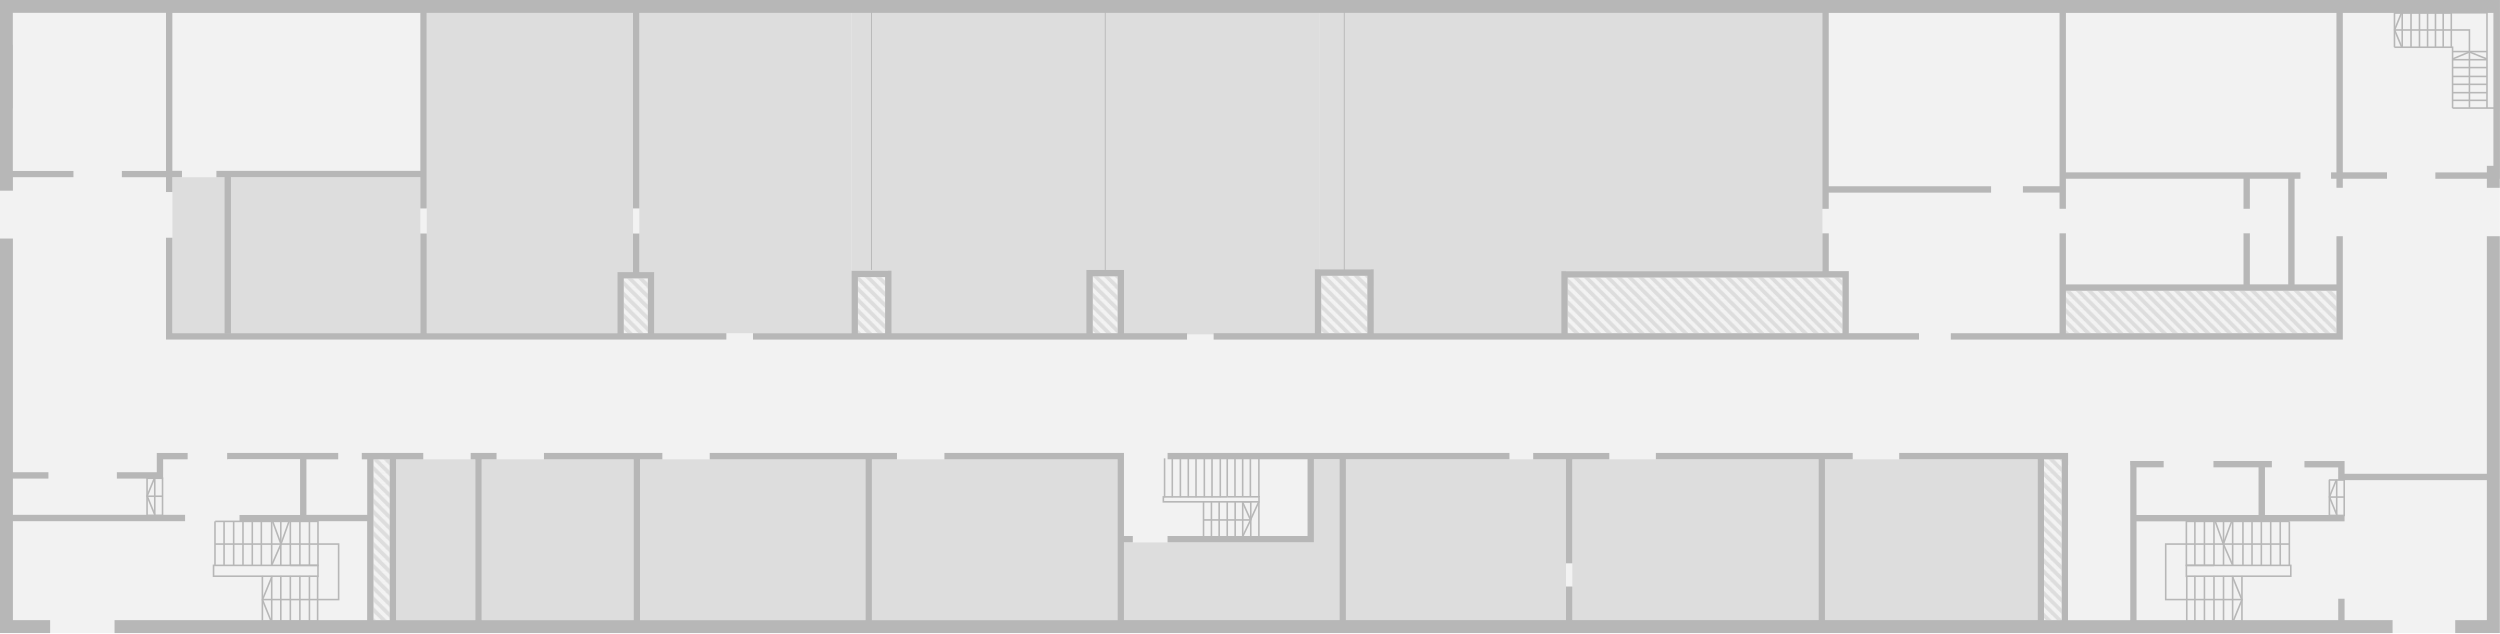
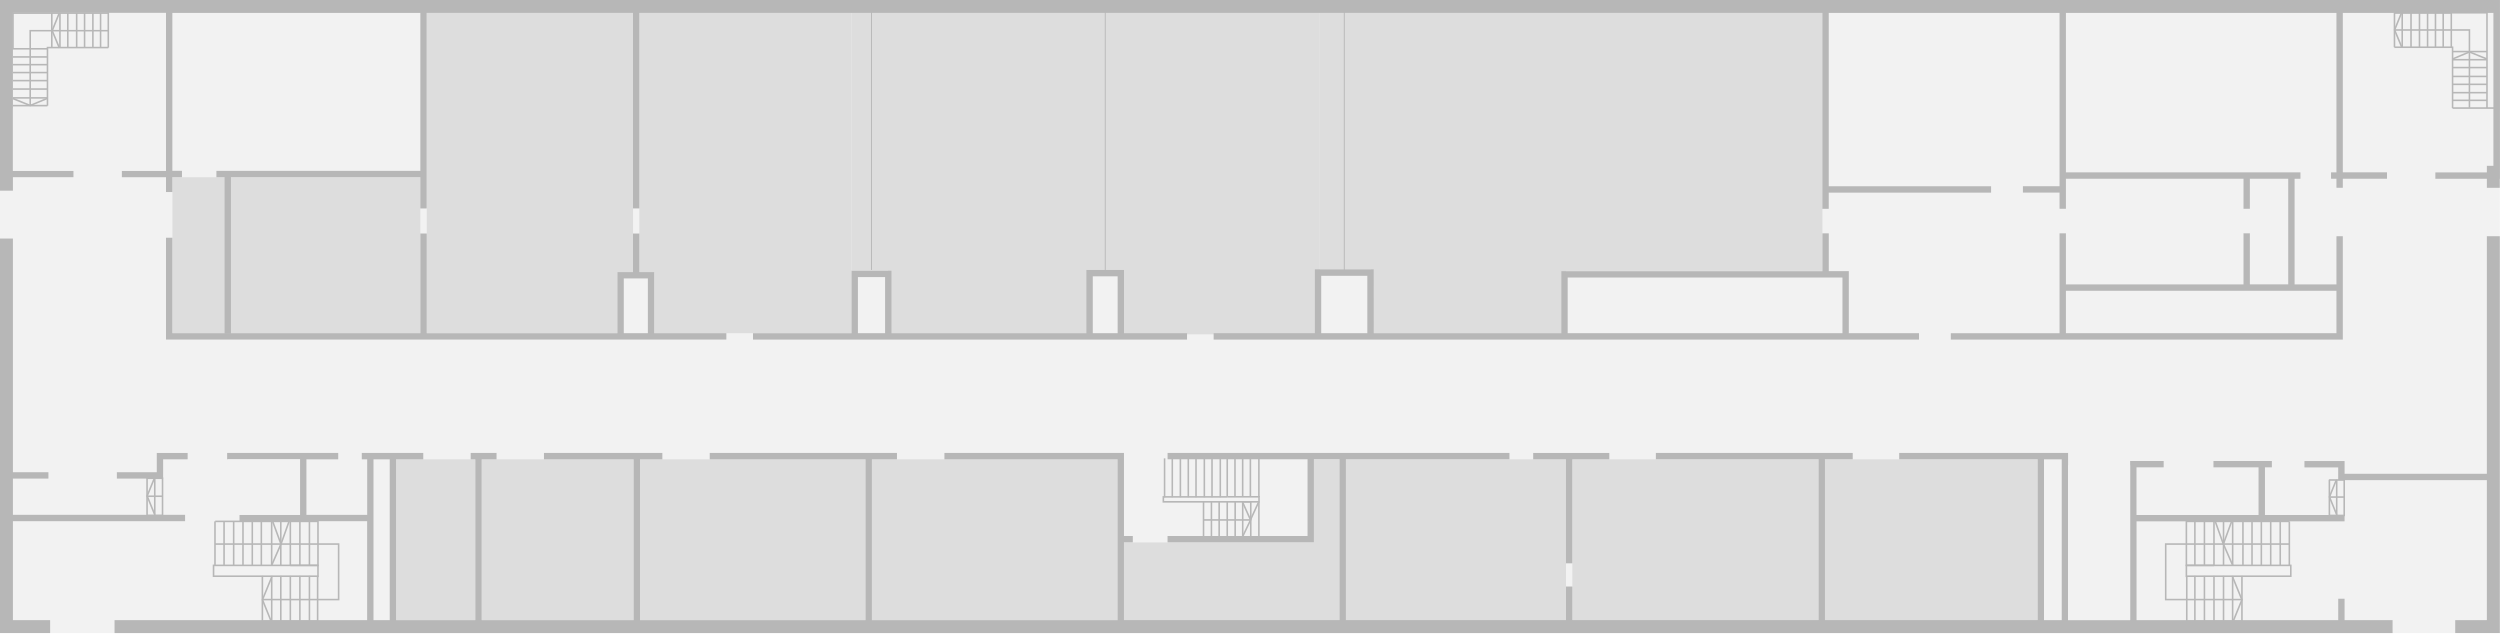
<svg xmlns="http://www.w3.org/2000/svg" id="Livello_1" data-name="Livello 1" viewBox="0 0 5500 1392.7">
  <defs>
-     <pattern id="locale_tecnico_0000004920138089" data-name="locale tecnico 0000004920138089" width="57" height="57" patternTransform="matrix(-0.42, 0, 0, 0.42, -69887.94, 49542.06)" patternUnits="userSpaceOnUse" viewBox="0 0 57 57">
+     <pattern id="locale_tecnico_0000007874654138" data-name="locale tecnico 0000007874654138" width="57" height="57" patternTransform="matrix(-0.42, 0, 0, 0.42, -93047.27, 68122.97)" patternUnits="userSpaceOnUse" viewBox="0 0 57 57">
+       <rect width="57" height="57" style="fill:none" />
+       <rect width="57" height="57" style="fill:none" />
+       <rect width="57" height="57" style="fill:none" />
+       <rect width="57" height="57" style="fill:none" />
      <rect width="57" height="57" style="fill:none" />
      <rect width="57" height="57" style="fill:none" />
      <rect width="57" height="57" style="fill:none" />
      <rect width="57" height="57" style="fill:none" />
      <rect width="57" height="57" style="fill:none" />
      <rect width="57" height="57" style="fill:none" />
      <rect width="57" height="57" style="fill:none" />
      <rect width="57" height="57" style="fill:none" />
      <rect width="57" height="57" style="fill:none" />
      <rect width="57" height="57" style="fill:none" />
      <rect width="57" height="57" style="fill:none" />
      <rect width="57" height="57" style="fill:none" />
      <rect width="57" height="57" style="fill:none" />
      <rect width="57" height="57" style="fill:none" />
      <rect width="57" height="57" style="fill:none" />
      <rect width="57" height="57" style="fill:none" />
      <rect width="57" height="57" style="fill:none" />
      <rect width="57" height="57" style="fill:none" />
      <rect x="53" y="-53" width="60" height="58" style="fill:#f2f2f2" />
      <line x1="57" x2="114" y2="-57" style="fill:none;stroke:#ddd;stroke-linecap:square;stroke-linejoin:round;stroke-width:20px" />
      <rect x="-4" y="-53" width="60" height="58" style="fill:#f2f2f2" />
      <line x2="57" y2="-57" style="fill:none;stroke:#ddd;stroke-linecap:square;stroke-linejoin:round;stroke-width:20px" />
      <line x1="-57" y2="-57" style="fill:none;stroke:#ddd;stroke-linecap:square;stroke-linejoin:round;stroke-width:20px" />
      <rect x="53" y="4" width="60" height="58" style="fill:#f2f2f2" />
      <line x1="57" y1="57" x2="114" style="fill:none;stroke:#ddd;stroke-linecap:square;stroke-linejoin:round;stroke-width:20px" />
      <rect x="-4" y="4" width="60" height="58" style="fill:#f2f2f2" />
      <line y1="57" x2="57" style="fill:none;stroke:#ddd;stroke-linecap:square;stroke-linejoin:round;stroke-width:20px" />
      <line x1="-57" y1="57" style="fill:none;stroke:#ddd;stroke-linecap:square;stroke-linejoin:round;stroke-width:20px" />
      <line x1="57" y1="114" x2="114" y2="57" style="fill:none;stroke:#ddd;stroke-linecap:square;stroke-linejoin:round;stroke-width:20px" />
      <line y1="114" x2="57" y2="57" style="fill:none;stroke:#ddd;stroke-linecap:square;stroke-linejoin:round;stroke-width:20px" />
      <line x1="-57" y1="114" y2="57" style="fill:none;stroke:#ddd;stroke-linecap:square;stroke-linejoin:round;stroke-width:20px" />
    </pattern>
  </defs>
  <polygon id="background" points="5499.6 393.3 5499.6 1042.3 5499.6 1056.3 5499.6 1364.3 5499.6 1392.7 5471.1 1392.7 5163.5 1392.7 0 1392.7 0 0 5500 0 5499.6 393.3" style="fill:#f2f2f2" />
  <polygon points="2472.8 1364.3 2472.8 1193.3 2876.6 1193.3 2890.6 1193.3 2890.6 1179.3 2890.6 1010.5 2947.1 1010.5 2947.1 1364.3 2472.8 1364.3" style="fill:#ddd" />
-   <polygon id="locale_tecnico" data-name="locale tecnico" points="4496.7 1364.3 4496.7 1010.5 4535.7 1010.5 4535.7 1111.4 4535.7 1125.4 4535.7 1364.3 4496.7 1364.3" style="fill:url(#locale_tecnico_0000004920138089)" />
-   <polygon id="locale_tecnico-2" data-name="locale tecnico-2" points="821.7 1364.3 821.7 1010.5 857.4 1010.5 857.4 1364.3 832.9 1364.3 821.7 1364.3" style="fill:url(#locale_tecnico_0000004920138089)" />
-   <polygon id="locale_tecnico-4" data-name="locale tecnico-4" points="4545.1 733.1 4545.1 639.7 4935.7 639.7 4949.8 639.7 5034.2 639.7 5048.2 639.7 5140.2 639.7 5140.2 733.1 4626.5 733.1 4612.5 733.1 4545.1 733.1" style="fill:url(#locale_tecnico_0000004920138089)" />
-   <rect id="locale_tecnico-5" data-name="locale tecnico-5" x="3448.9" y="610.5" width="604.5" height="122.6" style="fill:url(#locale_tecnico_0000004920138089)" />
-   <rect id="locale_tecnico-6" data-name="locale tecnico-6" x="2906.7" y="606.6" width="101.4" height="126.4" style="fill:url(#locale_tecnico_0000004920138089)" />
-   <rect id="locale_tecnico-7" data-name="locale tecnico-7" x="1887.4" y="609.6" width="59.8" height="123.5" style="fill:url(#locale_tecnico_0000004920138089)" />
-   <polyline id="locale_tecnico-8" data-name="locale tecnico-8" points="2404.1 607.9 2458.8 607.9 2458.8 733.1 2404.1 733.1" style="fill:url(#locale_tecnico_0000004920138089)" />
-   <polyline id="locale_tecnico-9" data-name="locale tecnico-9" points="1372.3 612.6 1392.7 612.6 1406.7 612.6 1425.3 612.6 1425.3 733.1 1372.3 733.1" style="fill:url(#locale_tecnico_0000004920138089)" />
-   <rect id="senza_codice" data-name="senza codice" x="5048.2" y="393.3" width="92.1" height="232.4" style="fill:#f2f2f2" />
-   <polygon id="senza_codice-2" data-name="senza codice-2" points="4023.2 409.8 4023.2 28.4 4531 28.4 4531 379.2 4531 393.3 4531 409.8 4023.2 409.8" style="fill:#f2f2f2" />
+   <polygon id="locale_tecnico" data-name="locale tecnico" points="4496.7 1364.3 4496.7 1010.5 4535.7 1010.5 4535.7 1111.4 4535.7 1125.4 4535.7 1364.3 4496.7 1364.3" style="fill:url(#locale_tecnico_0000007874654138)" />
+   <polygon id="locale_tecnico-2" data-name="locale tecnico-2" points="821.7 1364.3 821.7 1010.5 857.4 1010.5 857.4 1364.3 832.9 1364.3 821.7 1364.3" style="fill:url(#locale_tecnico_0000007874654138)" />
+   <polygon id="locale_tecnico-4" data-name="locale tecnico-4" points="4545.1 733.1 4545.1 639.7 4935.7 639.7 4949.8 639.7 5034.2 639.7 5048.2 639.7 5140.2 639.7 5140.2 733.1 4626.5 733.1 4612.5 733.1 4545.1 733.1" style="fill:url(#locale_tecnico_0000007874654138)" />
+   <rect id="locale_tecnico-5" data-name="locale tecnico-5" x="3448.9" y="610.5" width="604.5" height="122.6" style="fill:url(#locale_tecnico_0000007874654138)" />
+   <rect id="locale_tecnico-6" data-name="locale tecnico-6" x="2906.7" y="606.6" width="101.4" height="126.4" style="fill:url(#locale_tecnico_0000007874654138)" />
+   <rect id="locale_tecnico-7" data-name="locale tecnico-7" x="1887.4" y="609.6" width="59.8" height="123.5" style="fill:url(#locale_tecnico_0000007874654138)" />
+   <polyline id="locale_tecnico-8" data-name="locale tecnico-8" points="2404.1 607.9 2458.8 607.9 2458.8 733.1 2404.1 733.1" style="fill:url(#locale_tecnico_0000007874654138)" />
+   <polyline id="locale_tecnico-9" data-name="locale tecnico-9" points="1372.3 612.6 1392.7 612.6 1406.7 612.6 1425.3 612.6 1425.3 733.1 1372.3 733.1" style="fill:url(#locale_tecnico_0000007874654138)" />
  <g class="clickable" id="A2-0-20" data-name="customclass A2-0-20">
    <rect x="2472.8" y="1194.6" width="416.3" height="169.6" style="fill:none" />
  </g>
+   <g class="clickable" id="A2-0-19-Z" data-name="customclass A2-0-19-Z">
+     <polygon points="379.3 733.1 379.3 389.9 495 389.9 495 733.1 379.3 733.1" style="fill:#ddd" />
+   </g>
  <g class="clickable" id="A2-0-19" data-name="customclass A2-0-19">
    <polygon points="507.8 733.1 507.8 389.9 924.8 389.9 924.8 733.1 507.8 733.1" style="fill:#ddd" />
  </g>
-   <g id="senza-codice-x">
-     <polygon points="379.3 733.1 379.3 389.9 495 389.9 495 733.1 379.3 733.1" style="fill:#ddd" />
-   </g>
  <g class="clickable" id="A2-0-18" data-name="customclass A2-0-18">
    <polygon points="4545.1 379.2 4545.1 28.4 5140.2 28.4 5140.2 379.2 5048.2 379.2 5034.2 379.2 4949.8 379.2 4935.7 379.2 4545.1 379.2" style="fill:#f2f2f2" />
  </g>
  <g class="clickable" id="A2-0-17" data-name="customclass A2-0-17">
    <polygon points="379.2 375.8 379.2 28.4 924.8 28.4 924.8 375.8 481.9 375.8 467.9 375.8 379.2 375.8" style="fill:#f2f2f2" />
  </g>
  <g class="clickable" id="A2-0-16" data-name="customclass A2-0-16">
    <polygon points="28.4 747 28.4 389.9 365.2 389.9 365.2 747 28.4 747" style="fill:#f2f2f2" />
  </g>
  <g class="clickable" id="A2-0-13" data-name="customclass A2-0-13">
    <rect id="traccia" x="2472.8" y="785" width="474.3" height="173.7" style="fill:none" />
  </g>
  <g class="clickable" id="A2-0-12" data-name="customclass A2-0-12">
    <polygon points="4700.4 1111.4 4700.4 1028.3 4968.8 1028.3 4968.8 1133.1 4700.4 1133.1 4700.4 1125.4 4700.4 1111.4" style="fill:#f2f2f2" />
  </g>
  <g class="clickable" id="A2-0-11-B" data-name="customclass A2-0-11-B">
    <polygon points="4982.9 1133.1 4982.9 1028.3 5144 1028.3 5144 1042.3 5144 1056.3 5144 1133.1 4982.9 1133.1" style="fill:#f2f2f2" />
  </g>
+   <g class="clickable" id="A2-0-11" data-name="customclass A2-0-11">
+     <polygon points="5158.1 1133.1 5158.1 1056.3 5471.1 1056.3 5471.1 1364.3 5158.1 1364.3 5158.1 1147 5158.1 1133.1" style="fill:#f2f2f2" />
+   </g>
  <g class="clickable" id="A2-0-06" data-name="customclass A2-0-06">
    <polygon points="938.8 375.8 938.8 28.4 1392.7 28.4 1392.7 598.6 1372.3 598.6 1358.4 598.6 1358.4 612.6 1358.4 733.1 938.8 733.1 938.8 634.2 938.8 620.2 938.8 389.9 938.8 375.8" style="fill:#ddd" />
  </g>
+   <g class="clickable" id="A2-0-05-D" data-name="customclass A2-0-05-D">
+     <polygon id="a" points="1406.6 28.4 1873.4 28.4 1873.4 733 1439.3 733 1439.3 598.6 1406.6 598.6 1406.6 28.4" style="fill:#ddd" />
+   </g>
+   <g class="clickable" id="A2-0-05-C" data-name="customclass A2-0-05-C">
+     <rect id="tracciato" x="1953.5" y="28.4" width="441.7" height="704.6" style="fill:#ddd" />
+   </g>
+   <g class="clickable" id="A2-0-05-B" data-name="customclass A2-0-05-B">
+     <rect id="tracciato-2" x="2461.9" y="28.4" width="441.7" height="707.1" style="fill:#ddd" />
+   </g>
+   <g class="clickable" id="A2-0-05-A" data-name="customclass A2-0-05-A">
+     <polygon id="tracciato-3" points="4009.3 28.4 3445.1 28.4 3390.3 28.4 3016.3 28.4 3016.3 735.5 3445.1 735.5 3445.1 596 4009.3 596 4009.3 28.4" style="fill:#ddd" />
+   </g>
+   <g class="clickable" id="A2-0-04-Z" data-name="customclass A2-0-04-Z">
+     <polygon id="senza_codice-2" data-name="senza codice-2" points="4023.2 409.8 4023.2 28.4 4531 28.4 4531 379.2 4531 393.3 4531 409.8 4023.2 409.8" style="fill:#f2f2f2" />
+   </g>
  <g class="clickable" id="A2-0-04" data-name="customclass A2-0-04">
    <polygon points="4023.2 596.4 4023.2 423.8 4531 423.8 4531 733.1 4067.4 733.1 4067.4 610.5 4067.4 596.4 4053.4 596.4 4023.2 596.4" style="fill:#f2f2f2" />
  </g>
+   <g class="clickable" id="A2-0-03-Z" data-name="customclass A2-0-03-Z">
+     <rect id="senza_codice" data-name="senza codice" x="5048.2" y="393.3" width="92.1" height="232.4" style="fill:#f2f2f2" />
+   </g>
  <g class="clickable" id="A2-0-03-B" data-name="customclass A2-0-03-B">
    <rect x="4949.8" y="393.3" width="84.4" height="232.4" style="fill:#f2f2f2" />
  </g>
  <g class="clickable" id="A2-0-03-A" data-name="customclass A2-0-03-A">
    <polygon points="4545.1 409.8 4545.1 393.3 4935.7 393.3 4935.7 625.7 4545.1 625.7 4545.1 423.8 4545.1 409.8" style="fill:#f2f2f2" />
  </g>
  <g class="clickable" id="A2-0-02-D" data-name="customclass A2-0-02-D">
    <polygon points="871.3 1364.3 871.3 1010.5 1045.7 1010.5 1045.7 1364.3 926 1364.3 871.3 1364.3" style="fill:#ddd" />
  </g>
  <g class="clickable" id="A2-0-02-C" data-name="customclass A2-0-02-C">
    <rect x="1059.7" y="1010.5" width="334.3" height="353.8" style="fill:#ddd" />
  </g>
  <g class="clickable" id="A2-0-02-B" data-name="customclass A2-0-02-B">
    <rect x="1408" y="1010.5" width="496.3" height="353.8" style="fill:#ddd" />
  </g>
  <g class="clickable" id="A2-0-02-A" data-name="customclass A2-0-02-A">
    <polygon points="1918.3 1364.3 1918.3 1010.5 2458.8 1010.5 2458.8 1179.3 2458.8 1193.3 2458.8 1364.3 1918.3 1364.3" style="fill:#ddd" />
  </g>
  <g class="clickable" id="A2-0-01-C" data-name="customclass A2-0-01-C">
    <rect x="2961" y="1010.5" width="484.1" height="353.8" style="fill:#ddd" />
  </g>
  <g class="clickable" id="A2-0-01-B" data-name="customclass A2-0-01-B">
    <rect x="3459.1" y="1010.5" width="541.7" height="353.8" style="fill:#ddd" />
  </g>
  <g class="clickable" id="A2-0-01-A" data-name="customclass A2-0-01-A">
    <rect x="4014.8" y="1010.5" width="467.9" height="353.8" style="fill:#ddd" />
  </g>
-   <g class="clickable" id="A2-0-05-D" data-name="customclass A2-0-05-D">
-     <polygon id="a" points="1406.6 28.4 1873.4 28.4 1873.4 733 1439.3 733 1439.3 598.6 1406.6 598.6 1406.6 28.4" style="fill:#ddd" />
-   </g>
-   <g class="clickable" id="A2-0-05-C" data-name="customclass A2-0-05-C">
-     <rect id="tracciato" x="1953.5" y="28.4" width="441.7" height="704.6" style="fill:#ddd" />
-   </g>
-   <g class="clickable" id="A2-0-05-B" data-name="customclass A2-0-05-B">
-     <rect id="tracciato-2" data-name="tracciato" x="2461.9" y="28.4" width="441.7" height="707.1" style="fill:#ddd" />
-   </g>
-   <g class="clickable" id="A2-0-05-A" data-name="customclass A2-0-05-A">
-     <polygon id="tracciato-3" data-name="tracciato" points="4009.3 28.4 3445.1 28.4 3390.3 28.4 3016.3 28.4 3016.3 735.5 3445.1 735.5 3445.1 596 4009.3 596 4009.3 28.4" style="fill:#ddd" />
-   </g>
-   <g class="clickable" id="A2-0-11" data-name="customclass A2-0-11">
-     <polygon points="5158.1 1133.1 5158.1 1056.3 5471.1 1056.3 5471.1 1364.3 5158.1 1364.3 5158.1 1147 5158.1 1133.1" style="fill:#f2f2f2" />
-   </g>
-   <rect x="1873.4" y="28.4" width="87.8" height="567.1" style="fill:#ddd" />
-   <rect x="2387.5" y="28.4" width="87.8" height="567.1" style="fill:#ddd" />
-   <rect x="2903.2" y="28.4" width="123.2" height="564.2" style="fill:#ddd" />
-   <g id="walls">
-     <path d="M379.2,523h-14V747H1598V733H1439.3V598.6h-32.7V513.8h-14v84.8h-34.3V733.1H938.8V513.7h-14V733H379.2Zm993.1,89.5h53V733h-53Z" transform="translate(0 0)" style="fill:#b7b7b7" />
-     <polygon points="28.4 1392.7 110.3 1392.7 110.3 1364.3 71.7 1364.3 28.4 1364.3 28.4 1146.6 407.2 1146.6 407.2 1132.6 28.4 1132.6 28.4 1052.9 106.5 1052.9 106.5 1038.9 28.4 1038.9 28.4 524.8 0 524.8 0 1038.9 0 1052.9 0 1136.4 0 1150.5 0 1364.3 0 1392.7 28.4 1392.7" style="fill:#b7b7b7" />
-     <polygon points="3459.1 1239.3 3459.1 1010.5 3540.5 1010.5 3540.5 996.5 3459.1 996.5 3445.1 996.5 3373 996.5 3373 1010.5 3445.1 1010.5 3445.1 1239.3 3459.1 1239.3" style="fill:#b7b7b7" />
-     <path d="M857.4,1364.3H821.7V1010.5h35.7Zm3692.4-252.9v-115H4178.2v14h304.6v353.8H4014.9V1010.4H4076v-14H3642.9v14h358v353.8H3459.2v-73.8h-14v73.8H2961V1010.4h359.8v-14H2568.7v14h307.9v168.8h-308v14h322V1010.3H2947v353.8H2472.7V1193.2h19.5v-14h-19.5V996.5h-395v14h381v353.8H1918.2V1010.5h55.1v-14H1561.4v14h342.8v353.8H1408V1010.5h49.2v-14H1196.7v14H1394v353.8H1059.7V1010.5h32.7v-14h-56.9v14h10.2v353.8H871.3V1010.5h59.9v-14H795.9v14h11.9v122.2H674.1V1010.5h70v-14H499.7v14H660.1v122.2H526.9v14H807.7v217.6H252v28.4H5263.7v-28.4H5158.1v-47.1h-14v47.1H4700.4V1147h457.7v-14H4982.9V1028.2h15.2v-14H4869.6v14h99.2V1133H4700.3V1028.2h59.8v-14h-73.8v350H4549.7l.1-252.8Zm-53-100.9h39v353.8h-39Z" transform="translate(0 0)" style="fill:#b7b7b7" />
-     <polygon points="5471.1 1042.3 5158.1 1042.3 5158.1 1028.3 5158.1 1014.3 5144 1014.3 5069.8 1014.3 5069.8 1028.3 5144 1028.3 5144 1042.3 5144 1056.3 5158.1 1056.3 5166.5 1056.3 5471.1 1056.3 5471.1 1364.3 5401.5 1364.3 5401.5 1392.7 5471.1 1392.7 5499.6 1392.7 5499.6 1364.3 5499.6 1056.3 5499.6 1042.3 5499.6 519.7 5471.1 519.7 5471.1 1042.3" style="fill:#b7b7b7" />
-     <path d="M28.4,419.5V389.8H161.6v-14H28.4V28.4H365.2V375.9H268.1v14h97.1v32.6h14V389.8h21.1v-14H379.2V28.4H924.8V375.9H476.1v14h18V734.5h14V389.8H924.7v68.8h14V28.4h453.9V458.5h14V28.4H4009.2v431h14V423.8h357.2v-14H4023.2V28.4H4531V409.7h-80.6v14H4531v35.6h14V393.2h390.7v66.1h14V393.2h84.4V625.6h-84.4V513.3h-14V625.7H4545V513.3h-14V733.1H4291.8v14h862.4V519.7h-14v106h-92.1V393.3H5061V379.2H4545V28.4h595.2V379.2h-11.9v14h11.9v19.9h14V393.2h97.2V379.1h-97.2V28.4h331.3V364.8h-14.4v14.5H5357.8v14h113.3v19.9h28.4V393.3h.4V0H0V419.5ZM5140.2,639.7V733H4545V639.7Z" transform="translate(0 0)" style="fill:#b7b7b7" />
-     <path d="M3022.1,592.6H2892.7V733.1H2670v14H4221.8v-14H4067.4V596.5h-44.1V513.4h-14v83.2H3435V733.2H3022.2l-.1-140.6Zm-14,140.5H2906.7V606.7h101.4Zm440.8-122.6h604.5V733H3448.9Z" transform="translate(0 0)" style="fill:#b7b7b7" />
-     <path d="M1961.2,595.6h-87.8V733.1H1656.6v14h954.9v-14H2472.8V593.9h-82.7V733H1961.2V595.6Zm-14,137.4h-59.8V609.6h59.8Zm456.9-125.1h54.7V733h-54.7Z" transform="translate(0 0)" style="fill:#b7b7b7" />
-     <polygon points="344.9 1010.5 344.9 1038.9 257.1 1038.9 257.1 1052.9 344.9 1052.9 358.9 1052.9 358.9 1038.9 358.9 1010.5 412.8 1010.5 412.8 996.5 358.9 996.5 344.9 996.5 344.9 1010.5" style="fill:#b7b7b7" />
-   </g>
-   <line x1="5267.7" y1="28" x2="5392.8" y2="28" style="fill:none;stroke:#b7b7b7;stroke-miterlimit:10;stroke-width:5px" />
-   <line x1="28" y1="98.6" x2="28" y2="237.8" style="fill:none;stroke:#b7b7b7;stroke-miterlimit:10;stroke-width:5px" />
-   <line x1="103.7" y1="130.7" x2="103.7" y2="237.8" style="fill:none;stroke:#b7b7b7;stroke-miterlimit:10;stroke-width:5px" />
-   <rect x="27.8" y="112.6" width="38.6" height="3.5" style="fill:#b7b7b7" />
-   <rect x="64.8" y="114.5" width="3.5" height="122.6" style="fill:#b7b7b7" />
-   <rect x="45.71" y="86.04" width="3.5" height="40.9" transform="translate(-69.09 109.3) rotate(-67.36)" style="fill:#b7b7b7" />
-   <rect x="27.8" y="129.6" width="75.9" height="3.5" style="fill:#b7b7b7" />
-   <rect x="27.8" y="146.9" width="75.9" height="3.5" style="fill:#b7b7b7" />
-   <rect x="27.8" y="166.4" width="75.9" height="3.5" style="fill:#b7b7b7" />
-   <rect x="27.8" y="183.8" width="75.9" height="3.5" style="fill:#b7b7b7" />
-   <rect x="27.8" y="202.1" width="75.9" height="3.5" style="fill:#b7b7b7" />
-   <rect x="27.8" y="219" width="75.9" height="3.5" style="fill:#b7b7b7" />
-   <rect x="27.8" y="236" width="75.9" height="3.5" style="fill:#b7b7b7" />
-   <polygon points="103.7 131.6 66.6 116.2 29.1 131.3 27.8 128 66.6 112.4 105 128.4 103.7 131.6" style="fill:#b7b7b7" />
-   <polygon points="5159 1135.7 5125.1 1135.7 5125.1 1132.2 5155.5 1132.2 5155.5 1057.7 5124.2 1057.7 5124.2 1054.2 5159 1054.2 5159 1135.7" style="fill:#b7b7b7" />
-   <rect x="5124.2" y="1091.8" width="32.7" height="3.5" style="fill:#b7b7b7" />
-   <rect x="5122.9" y="1055.3" width="3.5" height="79.3" style="fill:#b7b7b7" />
-   <rect x="5139" y="1055.3" width="3.5" height="79.3" style="fill:#b7b7b7" />
-   <polygon points="5139.2 1133.2 5122.9 1093.2 5138 1056 5141.2 1057.3 5126.7 1093.2 5142.4 1131.8 5139.2 1133.2" style="fill:#b7b7b7" />
-   <polygon points="359.3 1135.7 324 1135.7 324 1132.2 355.8 1132.2 355.8 1054 323 1054 323 1050.5 359.3 1050.5 359.3 1135.7" style="fill:#b7b7b7" />
-   <rect x="323" y="1090" width="34.3" height="3.5" style="fill:#b7b7b7" />
-   <rect x="321.8" y="1051.6" width="3.5" height="83" style="fill:#b7b7b7" />
-   <rect x="338.7" y="1051.6" width="3.5" height="83" style="fill:#b7b7b7" />
-   <polygon points="338.8 1133 321.8 1091.3 337.6 1052.4 340.8 1053.7 325.6 1091.3 342.1 1131.7 338.8 1133" style="fill:#b7b7b7" />
-   <line x1="1917.3" y1="593.9" x2="1917.3" style="fill:none;stroke:#b7b7b7;stroke-miterlimit:10;stroke-width:2px" />
-   <line x1="2431.5" y1="593.9" x2="2431.5" style="fill:none;stroke:#b7b7b7;stroke-miterlimit:10;stroke-width:2px" />
-   <line x1="2957.4" y1="593.9" x2="2957.4" style="fill:none;stroke:#b7b7b7;stroke-miterlimit:10;stroke-width:2px" />
+   <g id="muri">
+     <rect x="1873.4" y="28.4" width="87.8" height="567.1" style="fill:#ddd" />
+     <rect x="2387.5" y="28.4" width="87.8" height="567.1" style="fill:#ddd" />
+     <rect x="2903.2" y="28.4" width="123.2" height="564.2" style="fill:#ddd" />
+     <g id="walls">
+       <path d="M379.2,523h-14V747H1598V733H1439.3V598.6h-32.7V513.8h-14v84.8h-34.3V733.1H938.8V513.7h-14V733H379.2Zm993.1,89.5h53V733h-53Z" style="fill:#b7b7b7" />
+       <polygon points="28.4 1392.7 110.3 1392.7 110.3 1364.3 71.7 1364.3 28.4 1364.3 28.4 1146.6 407.2 1146.6 407.2 1132.6 28.4 1132.6 28.4 1052.9 106.5 1052.9 106.5 1038.9 28.4 1038.9 28.4 524.8 0 524.8 0 1038.9 0 1052.9 0 1136.4 0 1150.5 0 1364.3 0 1392.7 28.4 1392.7" style="fill:#b7b7b7" />
+       <polygon points="3459.1 1239.3 3459.1 1010.5 3540.5 1010.5 3540.5 996.5 3459.1 996.5 3445.1 996.5 3373 996.5 3373 1010.5 3445.1 1010.5 3445.1 1239.3 3459.1 1239.3" style="fill:#b7b7b7" />
+       <path d="M857.4,1364.3H821.7V1010.5h35.7Zm3692.4-252.9v-115H4178.2v14h304.6v353.8H4014.9V1010.4H4076v-14H3642.9v14h358v353.8H3459.2v-73.8h-14v73.8H2961V1010.4h359.8v-14H2568.7v14h307.9v168.8h-308v14h322V1010.3H2947v353.8H2472.7V1193.2h19.5v-14h-19.5V996.5h-395v14h381v353.8H1918.2V1010.5h55.1v-14H1561.4v14h342.8v353.8H1408V1010.5h49.2v-14H1196.7v14H1394v353.8H1059.7V1010.5h32.7v-14h-56.9v14h10.2v353.8H871.3V1010.5h59.9v-14H795.9v14h11.9v122.2H674.1V1010.5h70v-14H499.7v14H660.1v122.2H526.9v14H807.7v217.6H252v28.4H5263.7v-28.4H5158.1v-47.1h-14v47.1H4700.4V1147h457.7v-14H4982.9V1028.2h15.2v-14H4869.6v14h99.2V1133H4700.3V1028.2h59.8v-14h-73.8v350H4549.7l.1-252.8Zm-53-100.9h39v353.8h-39Z" style="fill:#b7b7b7" />
+       <polygon points="5471.1 1042.3 5158.1 1042.3 5158.1 1028.3 5158.1 1014.3 5144 1014.3 5069.8 1014.3 5069.8 1028.3 5144 1028.3 5144 1042.3 5144 1056.3 5158.1 1056.3 5166.5 1056.3 5471.1 1056.3 5471.1 1364.3 5401.5 1364.3 5401.5 1392.7 5471.1 1392.7 5499.6 1392.7 5499.6 1364.3 5499.6 1056.3 5499.6 1042.3 5499.6 519.7 5471.1 519.7 5471.1 1042.3" style="fill:#b7b7b7" />
+       <path d="M28.4,419.5V389.8H161.6v-14H28.4V28.4H365.2V375.9H268.1v14h97.1v32.6h14V389.8h21.1v-14H379.2V28.4H924.8V375.9H476.1v14h18V734.5h14V389.8H924.7v68.8h14V28.4h453.9V458.5h14V28.4H4009.2v431h14V423.8h357.2v-14H4023.2V28.4H4531V409.7h-80.6v14H4531v35.6h14V393.2h390.7v66.1h14V393.2h84.4V625.6h-84.4V513.3h-14V625.7H4545V513.3h-14V733.1H4291.8v14h862.4V519.7h-14v106h-92.1V393.3H5061V379.2H4545V28.4h595.2V379.2h-11.9v14h11.9v19.9h14V393.2h97.2V379.1h-97.2V28.4h331.3V364.8h-14.4v14.5H5357.8v14h113.3v19.9h28.4V393.3h.4V0H0V419.5ZM5140.2,639.7V733H4545V639.7Z" style="fill:#b7b7b7" />
+       <path d="M3022.1,592.6H2892.7V733.1H2670v14H4221.8v-14H4067.4V596.5h-44.1V513.4h-14v83.2H3435V733.2H3022.2l-.1-140.6Zm-14,140.5H2906.7V606.7h101.4Zm440.8-122.6h604.5V733H3448.9Z" style="fill:#b7b7b7" />
+       <path d="M1961.2,595.6h-87.8V733.1H1656.6v14h954.9v-14H2472.8V593.9h-82.7V733H1961.2V595.6Zm-14,137.4h-59.8V609.6h59.8Zm456.9-125.1h54.7V733h-54.7Z" style="fill:#b7b7b7" />
+       <polygon points="344.9 1010.5 344.9 1038.9 257.1 1038.9 257.1 1052.9 344.9 1052.9 358.9 1052.9 358.9 1038.9 358.9 1010.5 412.8 1010.5 412.8 996.5 358.9 996.5 344.9 996.5 344.9 1010.5" style="fill:#b7b7b7" />
+     </g>
+     <line x1="5267.7" y1="28" x2="5392.8" y2="28" style="fill:none;stroke:#b7b7b7;stroke-miterlimit:10;stroke-width:5px" />
+     <line x1="28" y1="98.6" x2="28" y2="237.8" style="fill:none;stroke:#b7b7b7;stroke-miterlimit:10;stroke-width:5px" />
+     <line x1="103.7" y1="130.7" x2="103.7" y2="237.8" style="fill:none;stroke:#b7b7b7;stroke-miterlimit:10;stroke-width:5px" />
+     <rect x="27.8" y="112.6" width="38.6" height="3.5" style="fill:#b7b7b7" />
+     <rect x="64.8" y="114.5" width="3.5" height="122.6" style="fill:#b7b7b7" />
+     <rect x="45.63" y="86.03" width="3.5" height="40.9" transform="translate(-69.14 109.22) rotate(-67.36)" style="fill:#b7b7b7" />
+     <rect x="27.8" y="129.6" width="75.9" height="3.5" style="fill:#b7b7b7" />
+     <rect x="27.8" y="146.9" width="75.9" height="3.5" style="fill:#b7b7b7" />
+     <rect x="27.8" y="166.4" width="75.9" height="3.5" style="fill:#b7b7b7" />
+     <rect x="27.8" y="183.8" width="75.9" height="3.5" style="fill:#b7b7b7" />
+     <rect x="27.8" y="202.1" width="75.9" height="3.5" style="fill:#b7b7b7" />
+     <rect x="27.8" y="219" width="75.9" height="3.5" style="fill:#b7b7b7" />
+     <rect x="27.8" y="236" width="75.9" height="3.5" style="fill:#b7b7b7" />
+     <polygon points="103.7 131.6 66.6 116.2 29.1 131.3 27.8 128 66.6 112.4 105 128.4 103.7 131.6" style="fill:#b7b7b7" />
+     <polygon points="5159 1135.7 5125.1 1135.7 5125.1 1132.2 5155.5 1132.2 5155.5 1057.7 5124.2 1057.7 5124.2 1054.2 5159 1054.2 5159 1135.7" style="fill:#b7b7b7" />
+     <rect x="5124.2" y="1091.8" width="32.7" height="3.5" style="fill:#b7b7b7" />
+     <rect x="5122.9" y="1055.3" width="3.5" height="79.3" style="fill:#b7b7b7" />
+     <rect x="5139" y="1055.3" width="3.5" height="79.3" style="fill:#b7b7b7" />
+     <polygon points="5139.2 1133.2 5122.9 1093.2 5138 1056 5141.2 1057.3 5126.7 1093.2 5142.4 1131.8 5139.2 1133.2" style="fill:#b7b7b7" />
+     <polygon points="359.3 1135.7 324 1135.7 324 1132.2 355.8 1132.2 355.8 1054 323 1054 323 1050.5 359.3 1050.5 359.3 1135.7" style="fill:#b7b7b7" />
+     <rect x="323" y="1090" width="34.3" height="3.5" style="fill:#b7b7b7" />
+     <rect x="321.8" y="1051.6" width="3.5" height="83" style="fill:#b7b7b7" />
+     <rect x="338.7" y="1051.6" width="3.5" height="83" style="fill:#b7b7b7" />
+     <polygon points="338.8 1133 321.8 1091.3 337.6 1052.4 340.8 1053.7 325.6 1091.3 342.1 1131.7 338.8 1133" style="fill:#b7b7b7" />
+     <line x1="1917.3" y1="593.9" x2="1917.3" style="fill:none;stroke:#b7b7b7;stroke-miterlimit:10;stroke-width:2px" />
+     <line x1="2431.5" y1="593.9" x2="2431.5" style="fill:none;stroke:#b7b7b7;stroke-miterlimit:10;stroke-width:2px" />
+     <line x1="2957.4" y1="593.9" x2="2957.4" style="fill:none;stroke:#b7b7b7;stroke-miterlimit:10;stroke-width:2px" />
+   </g>
  <g class="clickable" id="A2-0-STAIR-B" data-name="customclass A2-0-STAIR-B">
    <rect x="28.4" y="28.4" width="336.8" height="347.4" style="fill:#f2f2f2" />
+     <g id="scale-2">
+       <polygon points="238.3 102.9 238.3 106.4 106.2 106.4 106.2 232.5 102.7 232.5 102.7 102.9 238.3 102.9" style="fill:#b7b7b7" />
+       <polygon points="238.3 27.1 238.3 30.6 30.3 30.6 30.3 105.6 104.4 105.6 104.4 109.1 26.8 109.1 26.8 27.1 238.3 27.1" style="fill:#b7b7b7" />
+       <polygon points="237.6 65.8 237.6 69.2 68.2 69.2 68.2 232.5 64.7 232.5 64.7 65.8 237.6 65.8" style="fill:#b7b7b7" />
+       <rect x="28.5" y="230.6" width="75.9" height="3.5" style="fill:#b7b7b7" />
+       <rect x="28.5" y="213.6" width="75.9" height="3.5" style="fill:#b7b7b7" />
+       <rect x="28.5" y="175.6" width="75.9" height="3.5" style="fill:#b7b7b7" />
+       <rect x="28.5" y="157.9" width="75.9" height="3.5" style="fill:#b7b7b7" />
+       <rect x="28.5" y="140.5" width="75.9" height="3.5" style="fill:#b7b7b7" />
+       <rect x="28.5" y="123.5" width="75.9" height="3.5" style="fill:#b7b7b7" />
+       <rect x="112.2" y="28.8" width="3.5" height="75.9" style="fill:#b7b7b7" />
+       <rect x="130.1" y="28.8" width="3.5" height="75.9" style="fill:#b7b7b7" />
+       <rect x="147.4" y="28.8" width="3.5" height="75.9" style="fill:#b7b7b7" />
+       <rect x="166.9" y="28.8" width="3.5" height="75.9" style="fill:#b7b7b7" />
+       <rect x="184.3" y="28.8" width="3.5" height="75.9" style="fill:#b7b7b7" />
+       <rect x="202.6" y="28.8" width="3.5" height="75.9" style="fill:#b7b7b7" />
+       <rect x="219.5" y="28.8" width="3.5" height="75.9" style="fill:#b7b7b7" />
+       <rect x="236.5" y="26.9" width="3.5" height="77.8" style="fill:#b7b7b7" />
+       <rect x="28.5" y="194.2" width="75.9" height="3.5" style="fill:#b7b7b7" />
+       <polygon points="104.9 218 66.4 234 27.7 218.5 29 215.1 66.4 230.2 103.5 214.8 104.9 218" style="fill:#b7b7b7" />
+       <polygon points="132.1 104.5 128.9 106 112.9 67.5 128.5 28.6 131.8 30 116.7 67.5 132.1 104.5" style="fill:#b7b7b7" />
+     </g>
  </g>
  <g class="clickable" id="A2-0-STAIR-E" data-name="customclass A2-0-STAIR-E">
    <g id="scale-3">
      <polygon points="2753.4 1183.2 2647.3 1183.2 2647.3 1179.7 2749.9 1179.7 2749.9 1105.8 2557.6 1105.8 2557.6 1091.4 2699.9 1091.4 2699.9 1094.9 2561.1 1094.9 2561.1 1102.2 2753.4 1102.2 2753.4 1183.2" style="fill:#b7b7b7" />
      <rect x="2647.5" y="1142.1" width="103.9" height="3.5" style="fill:#b7b7b7" />
      <rect x="2682.9" y="1008.4" width="3.5" height="85.5" style="fill:#b7b7b7" />
      <rect x="2647.8" y="1008.4" width="3.5" height="85.5" style="fill:#b7b7b7" />
      <rect x="2595.1" y="1008.4" width="3.5" height="85.5" style="fill:#b7b7b7" />
      <rect x="2577.3" y="1008.4" width="3.5" height="85.5" style="fill:#b7b7b7" />
      <rect x="2560.3" y="1008.4" width="3.5" height="85.5" style="fill:#b7b7b7" />
      <rect x="2664.7" y="1008.4" width="3.5" height="85.5" style="fill:#b7b7b7" />
      <rect x="2612.5" y="1008.4" width="3.5" height="85.5" style="fill:#b7b7b7" />
      <rect x="2629.5" y="1008.4" width="3.5" height="85.5" style="fill:#b7b7b7" />
      <rect x="2646" y="1104" width="3.5" height="77.5" style="fill:#b7b7b7" />
      <rect x="2663.4" y="1104" width="3.5" height="77.5" style="fill:#b7b7b7" />
      <rect x="2680.4" y="1104" width="3.5" height="77.5" style="fill:#b7b7b7" />
      <rect x="2698.2" y="1104" width="3.5" height="77.5" style="fill:#b7b7b7" />
      <rect x="2715.6" y="1104" width="3.5" height="77.5" style="fill:#b7b7b7" />
      <rect x="2732.2" y="1104" width="3.5" height="77.5" style="fill:#b7b7b7" />
      <polygon points="2734.9 1182.2 2731.8 1180.7 2749.3 1143.9 2731.9 1105.1 2735.1 1103.7 2753.2 1143.9 2734.9 1182.2" style="fill:#b7b7b7" />
      <polygon points="2771.6 1105.8 2736 1105.8 2736 1102.2 2768.1 1102.2 2768.1 1094.7 2699.9 1094.7 2699.9 1091.2 2771.6 1091.2 2771.6 1105.8" style="fill:#b7b7b7" />
      <rect x="2715.2" y="1009.1" width="3.5" height="84.1" style="fill:#b7b7b7" />
      <rect x="2732.1" y="1009.1" width="3.5" height="84.1" style="fill:#b7b7b7" />
      <rect x="2749.1" y="1009.1" width="3.5" height="84.1" style="fill:#b7b7b7" />
      <rect x="2767.8" y="1009.1" width="3.5" height="84.1" style="fill:#b7b7b7" />
      <rect x="2698.2" y="1008.2" width="3.5" height="84.1" style="fill:#b7b7b7" />
-       <rect x="2738.29" y="1122.99" width="42.9" height="3.5" transform="translate(589.75 3167.37) rotate(-65.44)" style="fill:#b7b7b7" />
+       <rect x="2738.1" y="1123.22" width="42.9" height="3.5" transform="translate(589.42 3167.33) rotate(-65.44)" style="fill:#b7b7b7" />
      <rect x="2767.8" y="1103.6" width="3.5" height="84.1" style="fill:#b7b7b7" />
    </g>
-     <g id="tracciato-2-2" data-name="tracciato-2">
+     <g id="tracciato-2-2">
      <polygon points="2472.8 1010.5 2472.8 1179.3 2876.6 1179.3 2876.6 1010.5 2568.6 1010.5 2472.8 1010.5" style="fill:none" />
    </g>
  </g>
  <g class="clickable" id="A2-0-LIFT-D" data-name="customclass A2-0-LIFT-D">
-     <polygon id="a-2" data-name="a" points="4549.7 1364.3 4549.7 1023.7 4686.3 1023.7 4686.3 1034.5 4686.3 1054.5 4686.3 1364.3 4549.7 1364.3" style="fill:#f2f2f2" />
+     <polygon id="a-2" points="4549.7 1364.3 4549.7 1023.7 4686.3 1023.7 4686.3 1034.5 4686.3 1054.5 4686.3 1364.3 4549.7 1364.3" style="fill:#f2f2f2" />
  </g>
  <g class="clickable" id="A2-0-STAIR-D" data-name="customclass A2-0-STAIR-D">
    <g id="scala_D" data-name="scala D">
      <polygon points="4933 1368.7 4809.1 1368.7 4809.1 1265.9 5038 1265.9 5038 1245.6 4808.3 1245.6 4808.3 1145.3 5036.1 1145.3 5036.1 1148.8 4811.8 1148.8 4811.8 1242.1 5041.5 1242.1 5041.5 1269.4 4812.6 1269.4 4812.6 1365.2 4933 1365.2 4933 1368.7" style="fill:#b7b7b7" />
      <polygon points="4933 1320.8 4762.8 1320.8 4762.8 1195.2 5036.5 1195.2 5036.5 1198.7 4766.3 1198.7 4766.3 1317.3 4933 1317.3 4933 1320.8" style="fill:#b7b7b7" />
      <rect x="4930.5" y="1266.9" width="3.5" height="100.8" style="fill:#b7b7b7" />
      <rect x="4910" y="1266.9" width="3.5" height="100.8" style="fill:#b7b7b7" />
      <rect x="5034.8" y="1147" width="3.5" height="96.8" style="fill:#b7b7b7" />
      <rect x="5014.8" y="1147" width="3.5" height="96.8" style="fill:#b7b7b7" />
      <rect x="4993.8" y="1147" width="3.5" height="96.8" style="fill:#b7b7b7" />
      <rect x="4973.2" y="1147" width="3.5" height="96.8" style="fill:#b7b7b7" />
      <rect x="4952.7" y="1147" width="3.5" height="96.8" style="fill:#b7b7b7" />
      <rect x="4932.7" y="1147" width="3.5" height="96.8" style="fill:#b7b7b7" />
      <rect x="4910.1" y="1147" width="3.5" height="96.8" style="fill:#b7b7b7" />
      <rect x="4890" y="1147" width="3.5" height="96.8" style="fill:#b7b7b7" />
      <rect x="4869" y="1147" width="3.5" height="96.8" style="fill:#b7b7b7" />
      <rect x="4848" y="1147" width="3.5" height="96.8" style="fill:#b7b7b7" />
      <rect x="4827" y="1147" width="3.5" height="96.8" style="fill:#b7b7b7" />
      <polygon points="4910.2 1244.1 4889.5 1196.9 4908 1146.4 4911.3 1147.6 4893.3 1196.8 4913.4 1242.7 4910.2 1244.1" style="fill:#b7b7b7" />
      <polygon points="4915 1366.6 4911.7 1365.3 4930.3 1319.5 4910.2 1270.3 4913.5 1269 4934.1 1319.5 4915 1366.6" style="fill:#b7b7b7" />
      <polygon points="4810.8 1269.7 4808.3 1269.7 4808.3 1242.1 4871 1242.1 4871 1245.6 4811.8 1245.6 4811.8 1267.9 4810.8 1267.9 4810.8 1269.7" style="fill:#b7b7b7" />
      <rect x="4880.81" y="1145.9" width="3.5" height="53.1" transform="translate(-110.14 1708.17) rotate(-19.63)" style="fill:#b7b7b7" />
      <rect x="4827" y="1266.9" width="3.5" height="100.8" style="fill:#b7b7b7" />
      <rect x="4869" y="1266.9" width="3.5" height="100.8" style="fill:#b7b7b7" />
      <rect x="4848" y="1266.9" width="3.5" height="100.8" style="fill:#b7b7b7" />
      <rect x="4890" y="1266.9" width="3.5" height="100.8" style="fill:#b7b7b7" />
    </g>
    <g id="d">
      <polygon points="4700.4 1364.3 4700.4 1147 4968.8 1147 4982.9 1147 5144 1147 5144 1364.3 5135.6 1364.3 5135.2 1364.3 4700.4 1364.3" style="fill:none" />
    </g>
  </g>
  <g class="clickable" id="A2-0-LIFT-C" data-name="customclass A2-0-LIFT-C">
-     <rect id="a-2-2" data-name="a-2" x="500.8" y="1010.5" width="159.3" height="122.2" style="fill:#f2f2f2" />
+     <rect id="a-2-2" x="500.8" y="1010.5" width="159.3" height="122.2" style="fill:#f2f2f2" />
  </g>
  <g class="clickable" id="A2-0-STAIR-C" data-name="customclass A2-0-STAIR-C">
    <g id="scale">
      <polygon points="700.5 1368.7 576.5 1368.7 576.5 1365.2 697 1365.2 697 1269.4 468 1269.4 468 1242.1 697.8 1242.1 697.8 1148.8 473.5 1148.8 473.5 1145.3 701.3 1145.3 701.3 1245.6 471.6 1245.6 471.6 1265.9 700.5 1265.9 700.5 1368.7" style="fill:#b7b7b7" />
      <polygon points="746.7 1320.8 576.5 1320.8 576.5 1317.3 743.2 1317.3 743.2 1198.7 473 1198.7 473 1195.2 746.7 1195.2 746.7 1320.8" style="fill:#b7b7b7" />
      <rect x="575.5" y="1266.9" width="3.5" height="100.8" style="fill:#b7b7b7" />
      <rect x="596" y="1266.9" width="3.5" height="100.8" style="fill:#b7b7b7" />
      <rect x="471.2" y="1147" width="3.5" height="96.8" style="fill:#b7b7b7" />
      <rect x="491.2" y="1147" width="3.5" height="96.8" style="fill:#b7b7b7" />
      <rect x="512.3" y="1147" width="3.5" height="96.8" style="fill:#b7b7b7" />
      <rect x="532.8" y="1147" width="3.5" height="96.8" style="fill:#b7b7b7" />
      <rect x="553.3" y="1147" width="3.5" height="96.8" style="fill:#b7b7b7" />
      <rect x="573.2" y="1147" width="3.5" height="96.8" style="fill:#b7b7b7" />
      <rect x="595.9" y="1147" width="3.5" height="96.8" style="fill:#b7b7b7" />
      <rect x="616" y="1147" width="3.5" height="96.8" style="fill:#b7b7b7" />
      <rect x="637" y="1147" width="3.5" height="96.8" style="fill:#b7b7b7" />
      <rect x="658" y="1147" width="3.5" height="96.8" style="fill:#b7b7b7" />
      <rect x="679" y="1147" width="3.5" height="96.8" style="fill:#b7b7b7" />
      <polygon points="599.4 1244.1 596.1 1242.7 616.2 1196.8 598.2 1147.6 601.5 1146.4 620 1196.9 599.4 1244.1" style="fill:#b7b7b7" />
      <polygon points="594.6 1366.6 575.5 1319.5 596.1 1269 599.3 1270.3 579.3 1319.5 597.8 1365.3 594.6 1366.6" style="fill:#b7b7b7" />
      <polygon points="701.3 1269.7 698.7 1269.7 698.7 1267.9 697.8 1267.9 697.8 1245.6 638.5 1245.6 638.5 1242.1 701.3 1242.1 701.3 1269.7" style="fill:#b7b7b7" />
-       <rect x="600.49" y="1170.06" width="53.1" height="3.5" transform="translate(-687.07 1370.35) rotate(-70.44)" style="fill:#b7b7b7" />
+       <rect x="600.57" y="1170.09" width="53.1" height="3.5" transform="translate(-687.05 1370.44) rotate(-70.44)" style="fill:#b7b7b7" />
      <rect x="679" y="1266.9" width="3.5" height="100.8" style="fill:#b7b7b7" />
      <rect x="637" y="1266.9" width="3.5" height="100.8" style="fill:#b7b7b7" />
      <rect x="658" y="1266.9" width="3.5" height="100.8" style="fill:#b7b7b7" />
      <rect x="616" y="1266.9" width="3.5" height="100.8" style="fill:#b7b7b7" />
    </g>
    <polygon points="526.9 1146.6 540.9 1146.6 660.1 1146.6 674.1 1146.6 807.7 1146.6 807.7 1364.3 71.7 1364.3 28.4 1364.3 28.4 1146.6 407.2 1146.6 526.9 1146.6" style="fill:none" />
  </g>
  <g class="clickable" id="A2-0-STAIR-A" data-name="customclass A2-0-STAIR-A">
-     <g id="scale-2">
+     <g id="scale-2-2" data-name="scale-2">
      <polygon points="5397.4 237.8 5393.9 237.8 5393.9 105.7 5267.7 105.7 5267.7 102.2 5397.4 102.2 5397.4 237.8" style="fill:#b7b7b7" />
      <polygon points="5473.1 237.8 5469.6 237.8 5469.6 29.8 5394.6 29.8 5394.6 103.9 5391.1 103.9 5391.1 26.3 5473.1 26.3 5473.1 237.8" style="fill:#b7b7b7" />
      <polygon points="5434.5 237.1 5431 237.1 5431 67.7 5267.7 67.7 5267.7 64.2 5434.5 64.2 5434.5 237.1" style="fill:#b7b7b7" />
      <rect x="5266.1" y="28" width="3.5" height="75.9" style="fill:#b7b7b7" />
      <rect x="5283.1" y="28" width="3.5" height="75.9" style="fill:#b7b7b7" />
      <rect x="5321.1" y="28" width="3.5" height="75.9" style="fill:#b7b7b7" />
      <rect x="5338.9" y="28" width="3.5" height="75.9" style="fill:#b7b7b7" />
      <rect x="5356.3" y="28" width="3.5" height="75.9" style="fill:#b7b7b7" />
      <rect x="5373.3" y="28" width="3.5" height="75.9" style="fill:#b7b7b7" />
      <rect x="5395.6" y="111.7" width="75.9" height="3.5" style="fill:#b7b7b7" />
      <rect x="5395.6" y="129.6" width="75.9" height="3.5" style="fill:#b7b7b7" />
      <rect x="5395.6" y="146.9" width="75.9" height="3.5" style="fill:#b7b7b7" />
      <rect x="5395.6" y="166.4" width="75.9" height="3.5" style="fill:#b7b7b7" />
      <rect x="5395.6" y="183.8" width="75.9" height="3.5" style="fill:#b7b7b7" />
      <rect x="5395.6" y="202.1" width="75.9" height="3.5" style="fill:#b7b7b7" />
      <rect x="5395.6" y="219" width="75.9" height="3.5" style="fill:#b7b7b7" />
      <rect x="5395.6" y="236" width="94.8" height="3.5" style="fill:#b7b7b7" />
      <rect x="5302.5" y="28" width="3.5" height="75.9" style="fill:#b7b7b7" />
      <polygon points="5282.2 104.4 5266.2 65.9 5281.8 27.2 5285.1 28.5 5270 65.9 5285.5 103 5282.2 104.4" style="fill:#b7b7b7" />
      <polygon points="5395.7 131.6 5394.3 128.4 5432.7 112.4 5471.6 128 5470.3 131.3 5432.7 116.2 5395.7 131.6" style="fill:#b7b7b7" />
    </g>
-     <g id="tracciato-4" data-name="tracciato">
+     <g id="tracciato-4">
      <polygon points="5154.2 379.2 5154.2 28.4 5485.5 28.4 5485.5 364.8 5471.1 364.8 5471.1 379.2 5154.2 379.2" style="fill:none" />
    </g>
  </g>
</svg>
